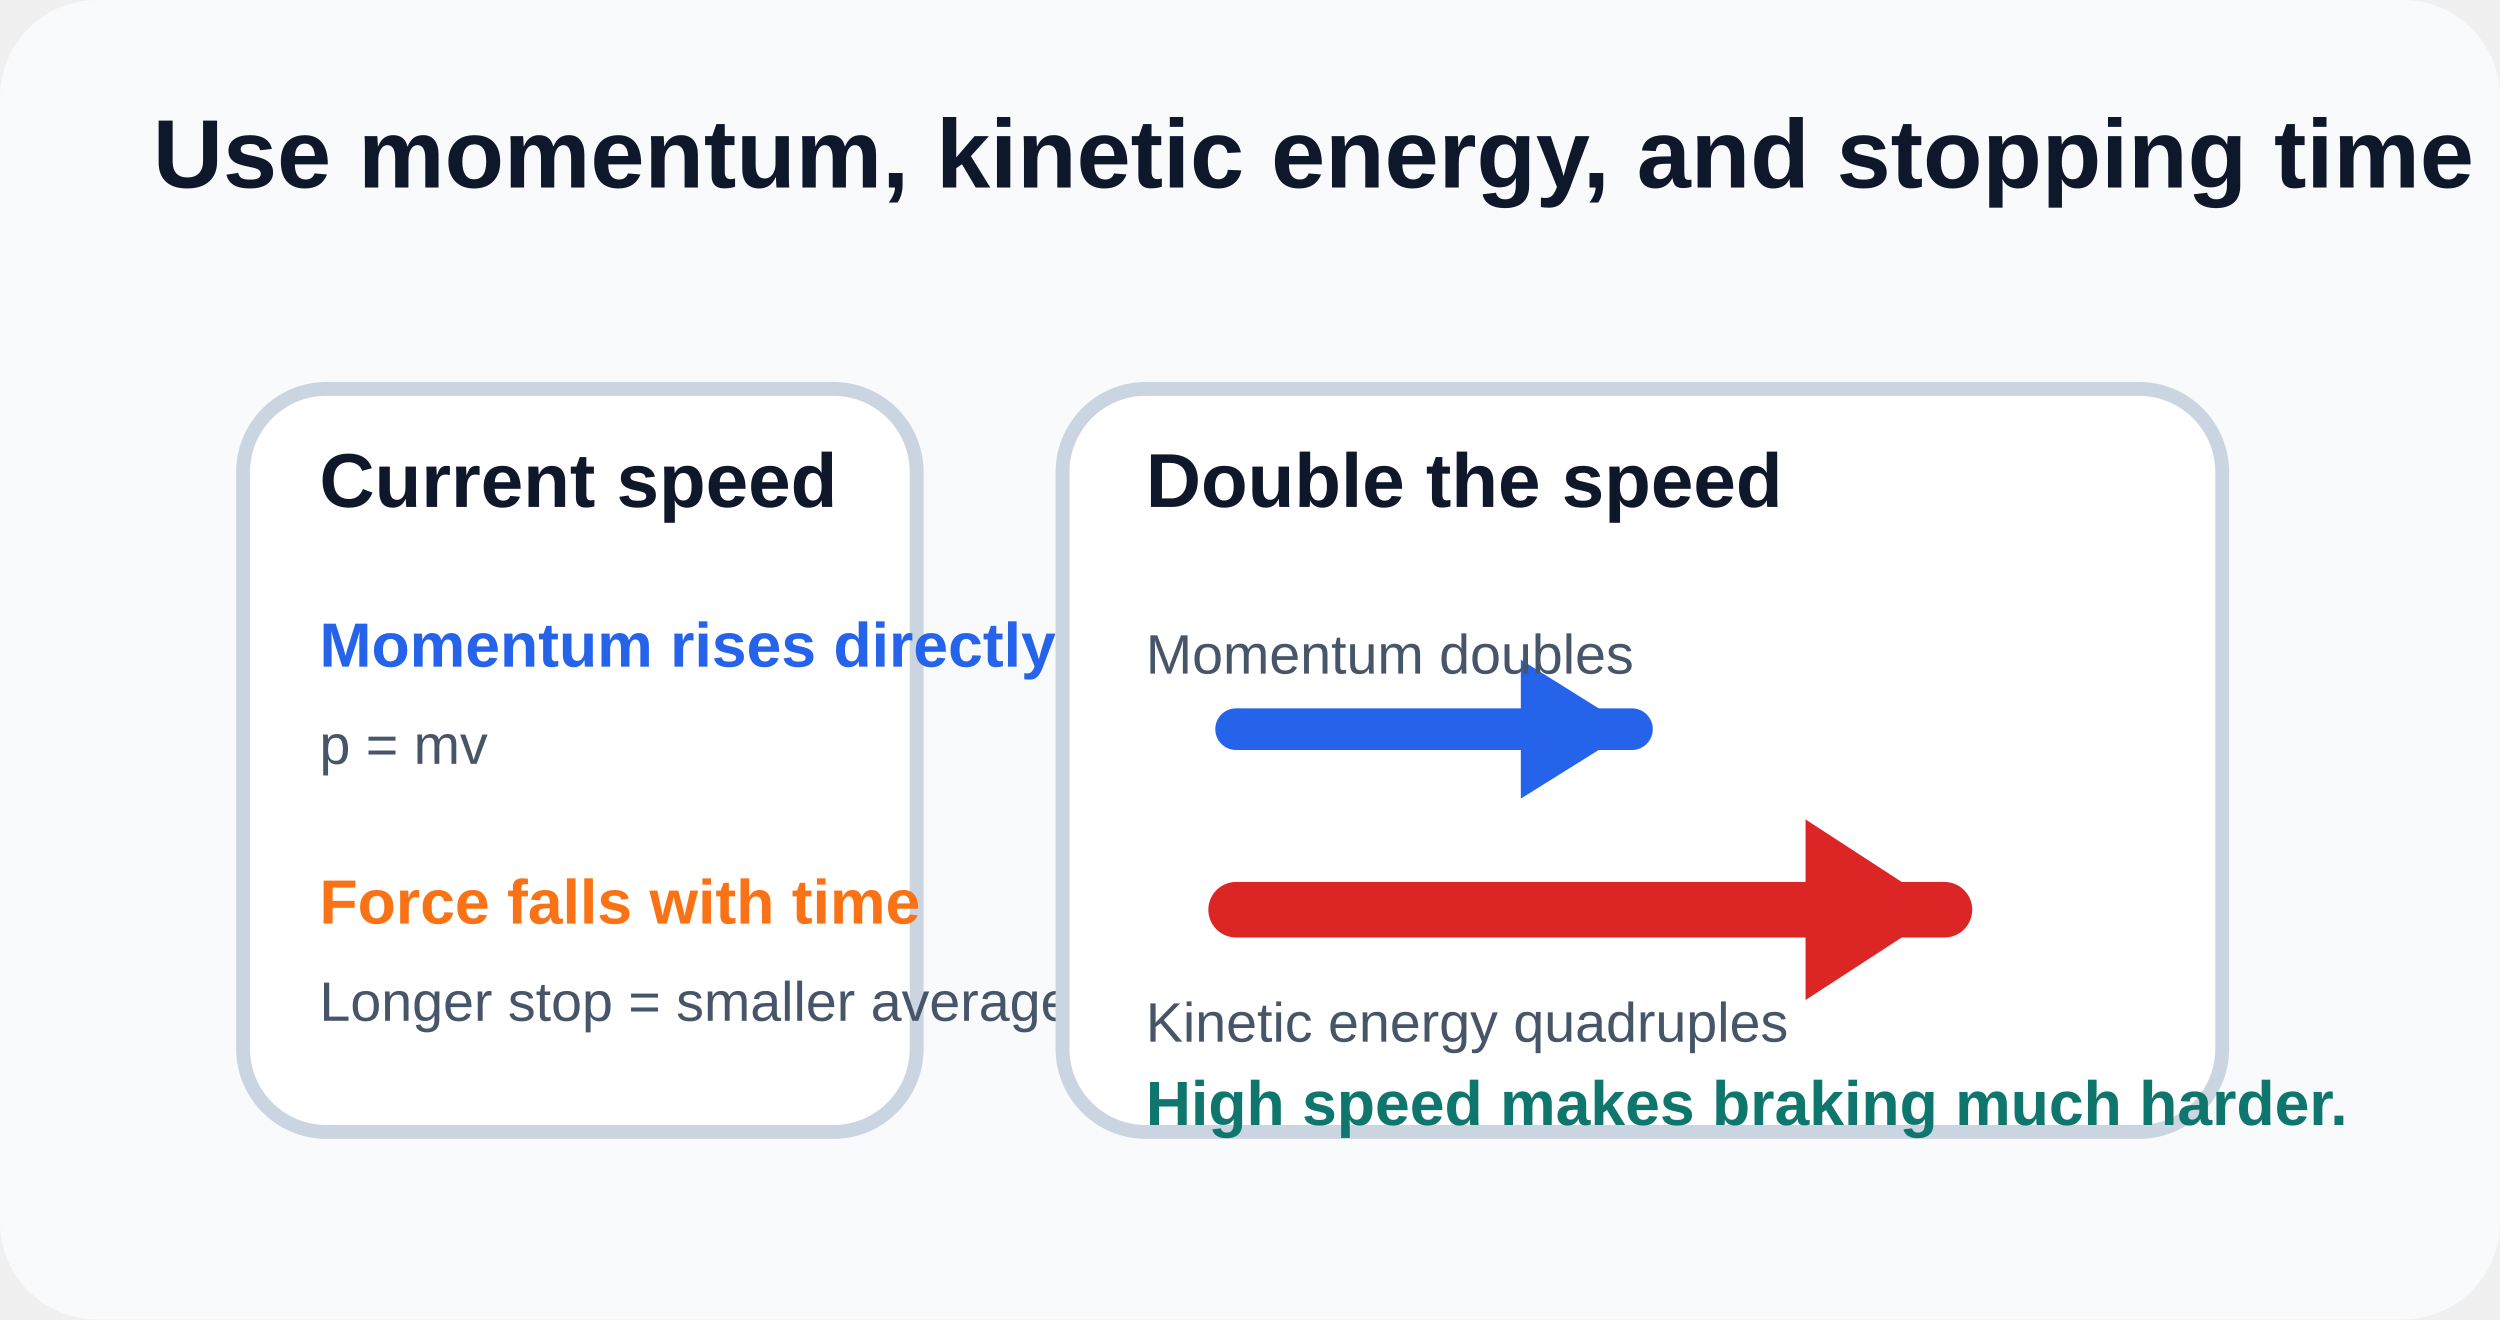
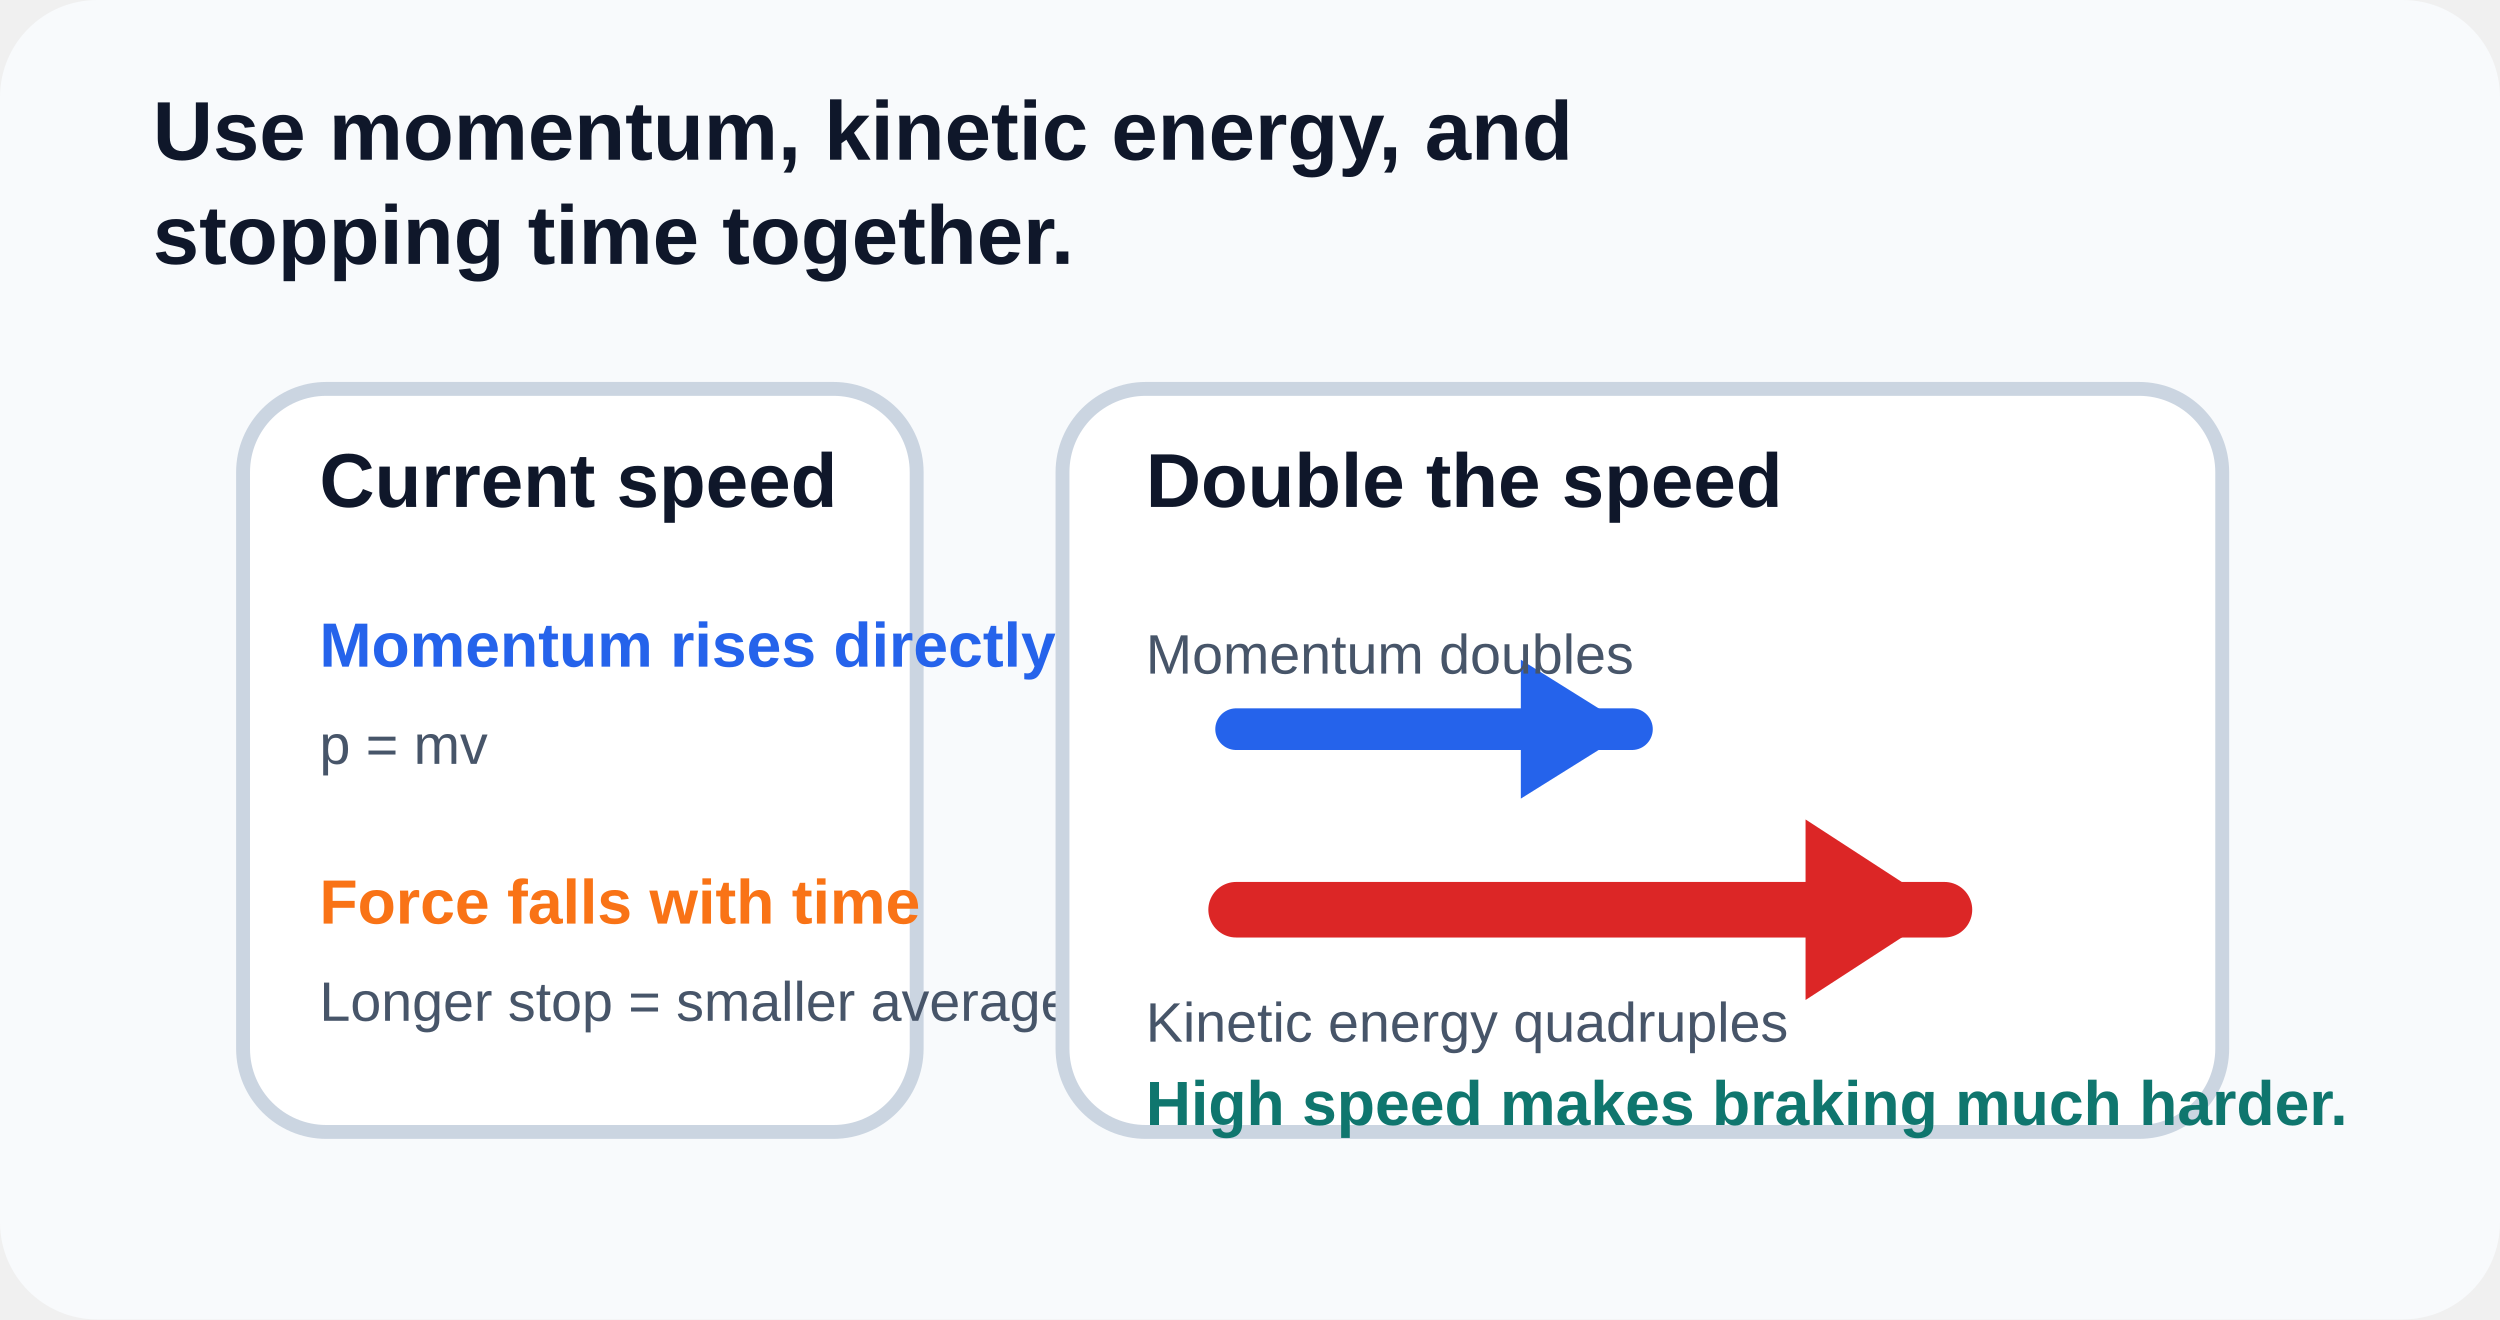
<svg xmlns="http://www.w3.org/2000/svg" viewBox="0 0 720 380" fill="none">
  <rect width="720" height="380" rx="28" fill="#F8FAFC" />
-   <text x="44" y="54" fill="#0F172A" font-size="28" font-family="Arial, sans-serif" font-weight="700">Use momentum, kinetic energy, and stopping time together.</text>
+   <text x="44" y="46" fill="#0F172A" font-size="24" font-family="Arial, sans-serif" font-weight="700">Use momentum, kinetic energy, and</text>
+   <text x="44" y="76" fill="#0F172A" font-size="24" font-family="Arial, sans-serif" font-weight="700">stopping time together.</text>
  <rect x="70" y="112" width="194" height="214" rx="24" fill="#FFFFFF" stroke="#CBD5E1" stroke-width="4" />
  <text x="92" y="146" fill="#0F172A" font-size="22" font-family="Arial, sans-serif" font-weight="700">Current speed</text>
  <text x="92" y="192" fill="#2563EB" font-size="18" font-family="Arial, sans-serif" font-weight="700">Momentum rises directly</text>
  <text x="92" y="220" fill="#475569" font-size="16" font-family="Arial, sans-serif">p = mv</text>
  <text x="92" y="266" fill="#F97316" font-size="18" font-family="Arial, sans-serif" font-weight="700">Force falls with time</text>
  <text x="92" y="294" fill="#475569" font-size="16" font-family="Arial, sans-serif">Longer stop = smaller average force</text>
  <rect x="306" y="112" width="334" height="214" rx="24" fill="#FFFFFF" stroke="#CBD5E1" stroke-width="4" />
  <text x="330" y="146" fill="#0F172A" font-size="22" font-family="Arial, sans-serif" font-weight="700">Double the speed</text>
  <line x1="356" y1="210" x2="470" y2="210" stroke="#2563EB" stroke-width="12" stroke-linecap="round" />
  <polygon points="470,210 438,190 438,230" fill="#2563EB" />
  <line x1="356" y1="262" x2="560" y2="262" stroke="#DC2626" stroke-width="16" stroke-linecap="round" />
  <polygon points="560,262 520,236 520,288" fill="#DC2626" />
  <text x="330" y="194" fill="#475569" font-size="16" font-family="Arial, sans-serif">Momentum doubles</text>
  <text x="330" y="300" fill="#475569" font-size="16" font-family="Arial, sans-serif">Kinetic energy quadruples</text>
  <text x="330" y="324" fill="#0F766E" font-size="18" font-family="Arial, sans-serif" font-weight="700">High speed makes braking much harder.</text>
</svg>
